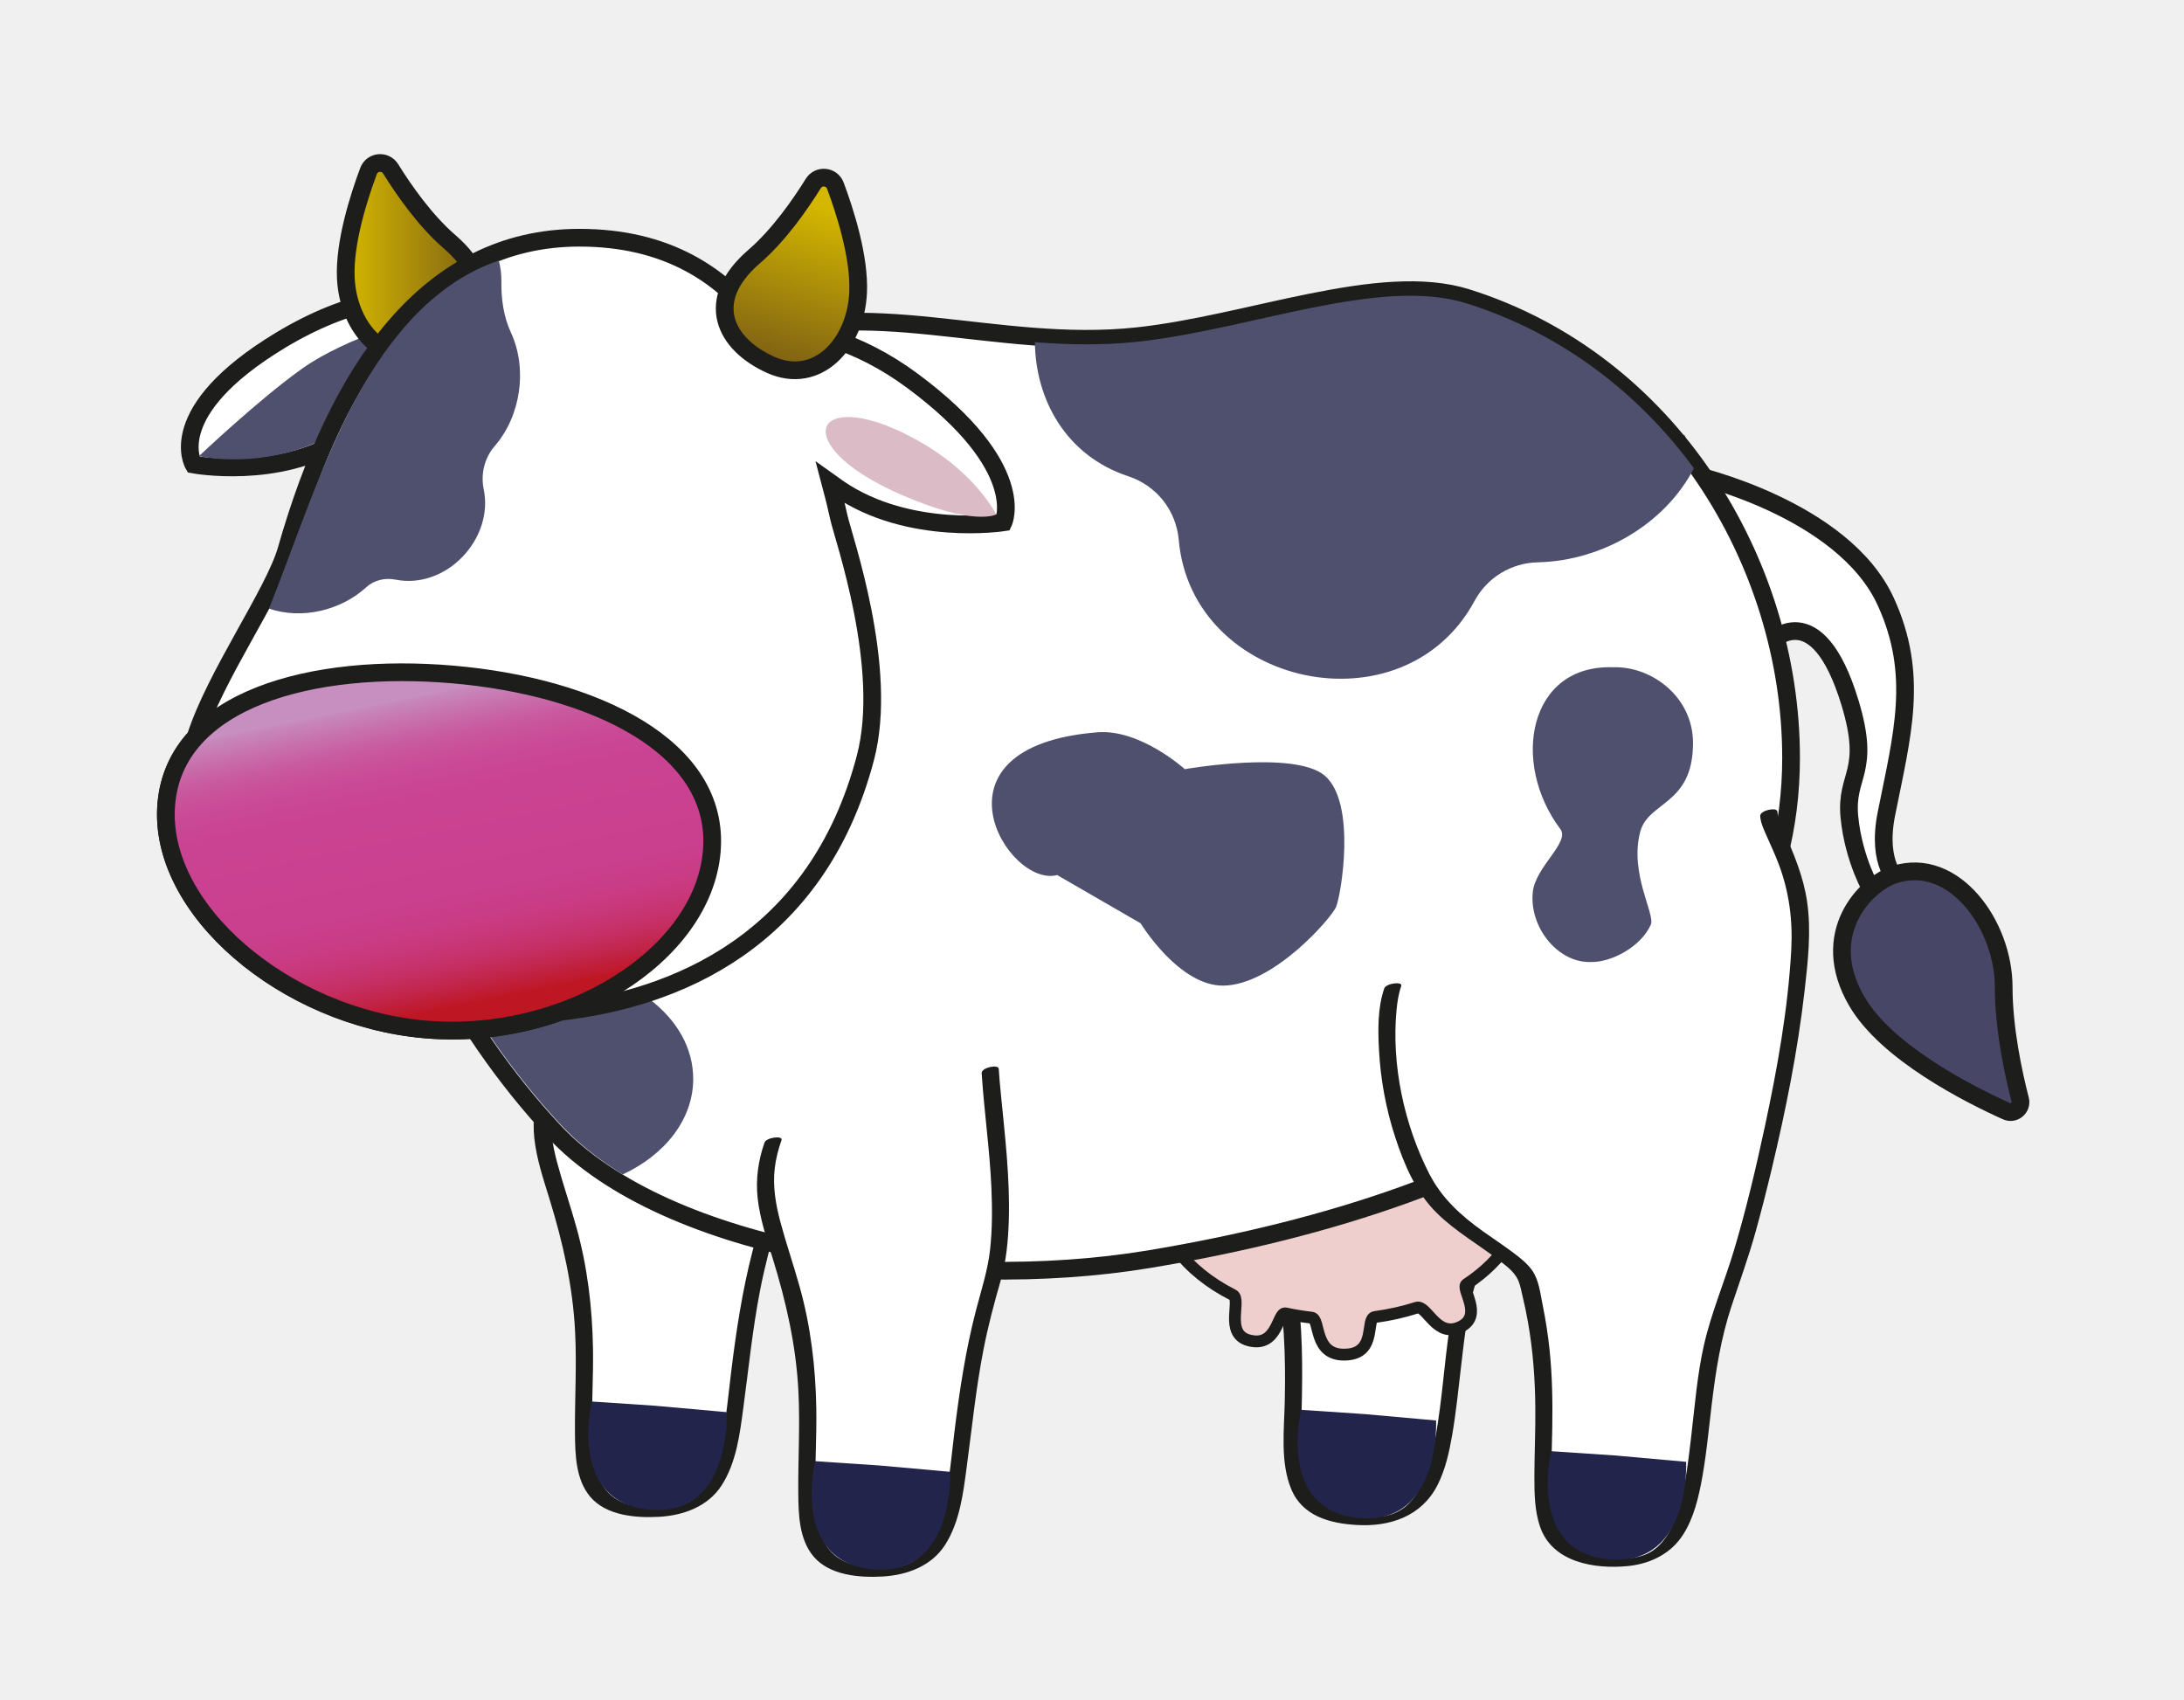
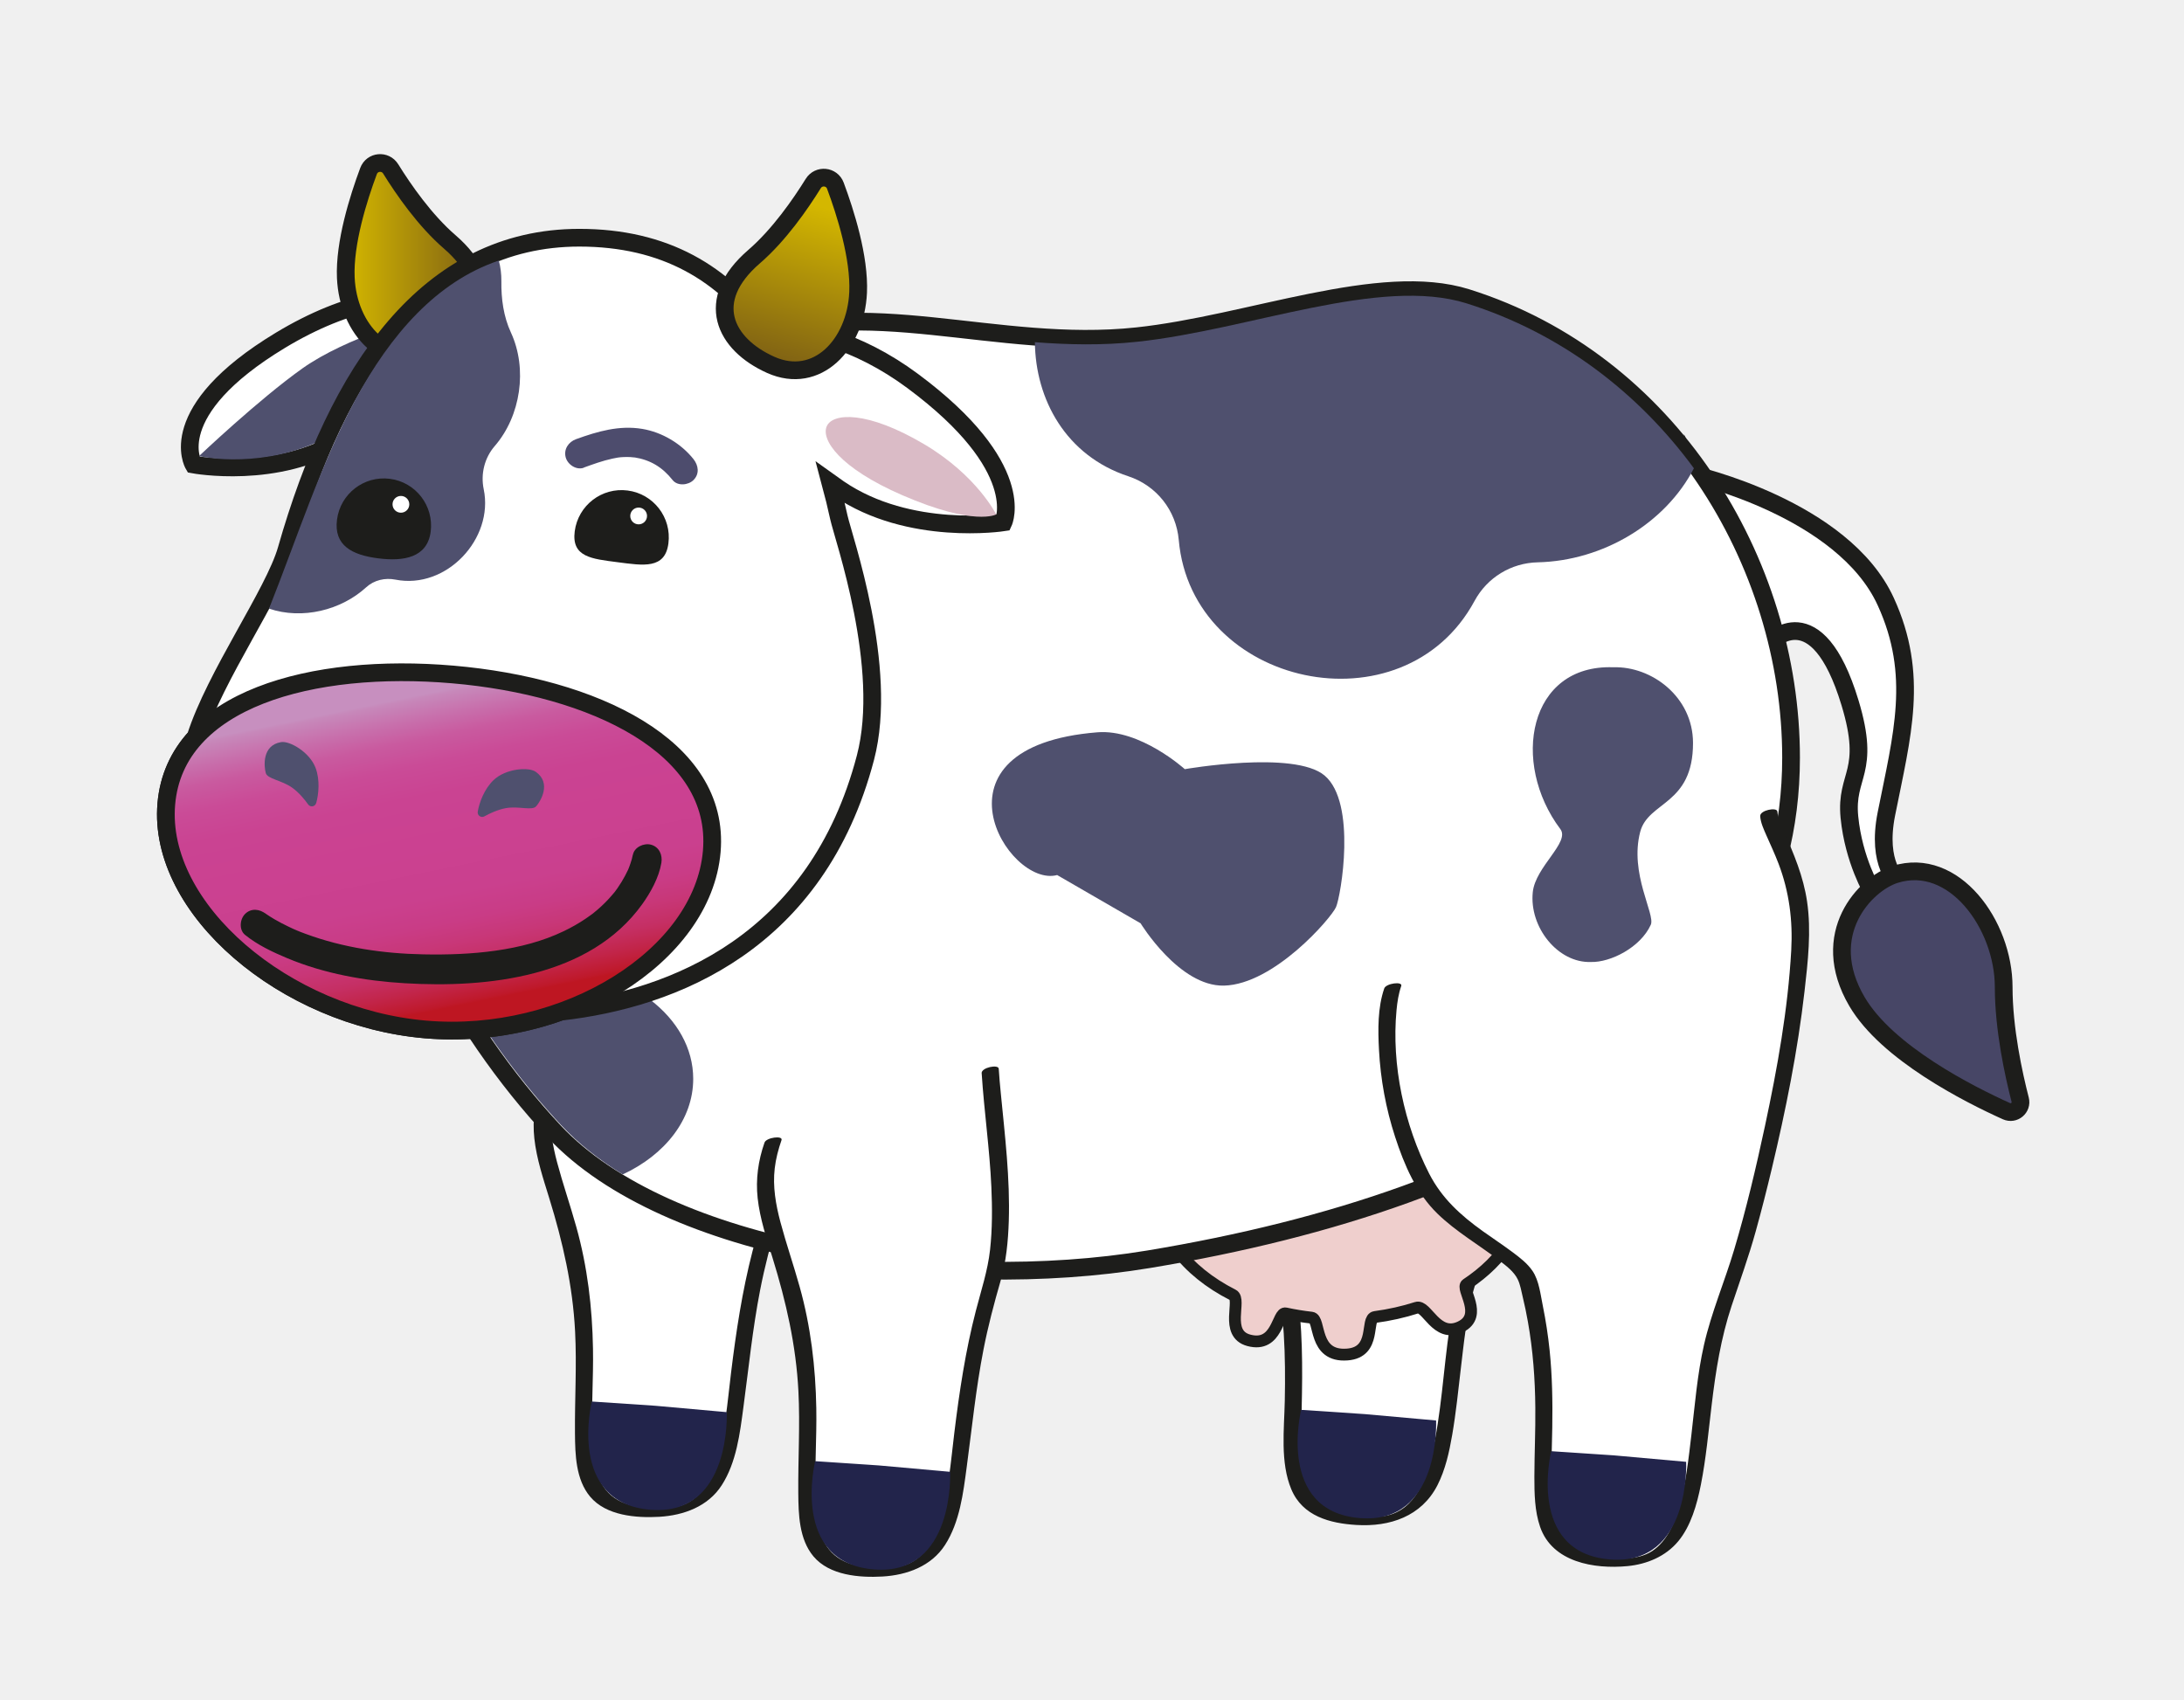
<svg xmlns="http://www.w3.org/2000/svg" xmlns:xlink="http://www.w3.org/1999/xlink" id="Capa_1" viewBox="0 0 369.78 287.8">
  <defs>
-     <style>.cls-1{fill:url(#Degradado_sin_nombre_13);}.cls-1,.cls-2,.cls-3,.cls-4,.cls-5,.cls-6{stroke:#1d1d1b;stroke-miterlimit:10;}.cls-1,.cls-3,.cls-4,.cls-5,.cls-6{stroke-width:3px;}.cls-2{fill:#efcfcd;stroke-width:2px;}.cls-7{fill:#1d1d1b;}.cls-8,.cls-3{fill:#fff;}.cls-9{fill:#22244b;}.cls-10{fill:#dabbc6;}.cls-4{fill:#474666;}.cls-11{fill:#4f506e;}.cls-5{fill:url(#Degradado_sin_nombre_13-2);}.cls-6{fill:url(#Degradado_sin_nombre_36);}</style>
+     <style>.cls-1{fill:#4d4c6d;}.cls-2{fill:url(#Degradado_sin_nombre_13);}.cls-2,.cls-3,.cls-4,.cls-5,.cls-6,.cls-7{stroke:#1d1d1b;stroke-miterlimit:10;}.cls-2,.cls-4,.cls-5,.cls-6,.cls-7{stroke-width:3px;}.cls-3{fill:#efcfcd;stroke-width:2px;}.cls-8{fill:#1d1d1b;}.cls-9,.cls-4{fill:#fff;}.cls-10{fill:#22244b;}.cls-11{fill:#dabbc6;}.cls-5{fill:#474666;}.cls-12{fill:#4f506e;}.cls-6{fill:url(#Degradado_sin_nombre_13-2);}.cls-7{fill:url(#Degradado_sin_nombre_36);}</style>
    <linearGradient id="Degradado_sin_nombre_13" x1="58.53" y1="43.9" x2="81.14" y2="43.9" gradientUnits="userSpaceOnUse">
      <stop offset="0" stop-color="#d4b700" />
      <stop offset="1" stop-color="#7f6114" />
    </linearGradient>
    <linearGradient id="Degradado_sin_nombre_36" x1="69.76" y1="117.94" x2="80.36" y2="169.74" gradientUnits="userSpaceOnUse">
      <stop offset="0" stop-color="#c78fbf" />
      <stop offset=".01" stop-color="#c788ba" />
      <stop offset=".08" stop-color="#c86eab" />
      <stop offset=".14" stop-color="#c95a9f" />
      <stop offset=".22" stop-color="#ca4b97" />
      <stop offset=".32" stop-color="#ca4392" />
      <stop offset=".48" stop-color="#cb4191" />
      <stop offset=".64" stop-color="#ca408e" />
      <stop offset=".73" stop-color="#c93c86" />
      <stop offset=".8" stop-color="#c83778" />
      <stop offset=".87" stop-color="#c52f64" />
      <stop offset=".93" stop-color="#c2254a" />
      <stop offset=".99" stop-color="#bf192b" />
      <stop offset="1" stop-color="#be1622" />
    </linearGradient>
    <linearGradient id="Degradado_sin_nombre_13-2" x1="138.88" y1="34.94" x2="130.99" y2="61.28" xlink:href="#Degradado_sin_nombre_13" />
  </defs>
  <g id="vaca">
    <g id="torso">
      <g id="PatasB">
        <g id="pataI">
-           <path class="cls-8" d="M129.85,171.2c.54,8.75,3.48,25.43.25,36-8.66,28.37-1.62,48.91-19.03,48.91-20.74,0-6.99-19.37-14.87-47.74-3.16-11.37-6.2-16.6-3.13-25.24" />
-           <path class="cls-7" d="M128.4,171.59c.41,6.43,1.35,12.82,1.64,19.26.16,3.55.17,7.12-.22,10.65s-1.51,6.87-2.4,10.31c-1.76,6.79-2.8,13.72-3.65,20.67-.62,5.07-1,10.33-2.55,15.22-1.01,3.2-2.81,6.43-6.29,7.33-2.09.54-4.42.45-6.53.14-1.76-.26-3.53-.8-4.9-1.97-2.68-2.27-3.07-6.13-3.2-9.42-.21-5.15.19-10.31.1-15.46-.12-6.95-.94-13.86-2.82-20.57-1.02-3.66-2.27-7.26-3.25-10.93-.79-2.97-1.33-6.03-.97-9.1.19-1.64.61-3.23,1.15-4.79.29-.82-2.58-.46-2.88.42-1.06,3.04-1.51,6.19-1.16,9.4.38,3.47,1.51,6.82,2.53,10.14,2.29,7.41,3.97,14.77,4.37,22.53.3,5.76-.07,11.5-.02,17.25.03,3.61.13,7.83,2.57,10.74,2.71,3.23,7.78,3.63,11.69,3.41,4.14-.24,8.27-1.74,10.59-5.35,2.49-3.87,3.08-8.77,3.67-13.22.89-6.62,1.55-13.26,2.83-19.82.77-3.97,1.8-7.85,2.92-11.73.94-3.26,1.26-6.67,1.37-10.04.23-7.24-.65-14.46-1.35-21.65-.14-1.39-.26-2.78-.35-4.17-.05-.78-2.96-.22-2.9.78h0Z" />
-           <path class="cls-9" d="M110.18,255.63c-14.24-1.12-9.98-18.33-9.98-18.33l10.78.72,12.07,1.08s.83,17.61-12.87,16.53Z" />
+           <path class="cls-9" d="M129.85,171.2c.54,8.75,3.48,25.43.25,36-8.66,28.37-1.62,48.91-19.03,48.91-20.74,0-6.99-19.37-14.87-47.74-3.16-11.37-6.2-16.6-3.13-25.24" />
+           <path class="cls-8" d="M128.4,171.59c.41,6.43,1.35,12.82,1.64,19.26.16,3.55.17,7.12-.22,10.65s-1.51,6.87-2.4,10.31c-1.76,6.79-2.8,13.72-3.65,20.67-.62,5.07-1,10.33-2.55,15.22-1.01,3.2-2.81,6.43-6.29,7.33-2.09.54-4.42.45-6.53.14-1.76-.26-3.53-.8-4.9-1.97-2.68-2.27-3.07-6.13-3.2-9.42-.21-5.15.19-10.31.1-15.46-.12-6.95-.94-13.86-2.82-20.57-1.02-3.66-2.27-7.26-3.25-10.93-.79-2.97-1.33-6.03-.97-9.1.19-1.64.61-3.23,1.15-4.79.29-.82-2.58-.46-2.88.42-1.06,3.04-1.51,6.19-1.16,9.4.38,3.47,1.51,6.82,2.53,10.14,2.29,7.41,3.97,14.77,4.37,22.53.3,5.76-.07,11.5-.02,17.25.03,3.61.13,7.83,2.57,10.74,2.71,3.23,7.78,3.63,11.69,3.41,4.14-.24,8.27-1.74,10.59-5.35,2.49-3.87,3.08-8.77,3.67-13.22.89-6.62,1.55-13.26,2.83-19.82.77-3.97,1.8-7.85,2.92-11.73.94-3.26,1.26-6.67,1.37-10.04.23-7.24-.65-14.46-1.35-21.65-.14-1.39-.26-2.78-.35-4.17-.05-.78-2.96-.22-2.9.78h0Z" />
+           <path class="cls-10" d="M110.18,255.63c-14.24-1.12-9.98-18.33-9.98-18.33l10.78.72,12.07,1.08s.83,17.61-12.87,16.53Z" />
        </g>
        <g id="pataBackI">
-           <path class="cls-8" d="M249.94,172.62c.54,8.75,5.84,21.71,2.61,32.28-1.83,5.99-4.45,12.17-5.35,17.61-3.26,19.7-1.3,35.61-16.05,35.02-20.72-.82-6.99-19.37-14.87-47.74-1.16-4.18-12.75-8.42-16.95-15.59-7.22-12.32-7.81-28.58-5.87-34.04" />
-           <path class="cls-7" d="M248.49,173.01c.56,8.3,3.64,16.23,3.65,24.61,0,4.82-1.52,9.15-3.08,13.65s-2.91,8.79-3.61,13.43c-1.09,7.24-1.38,14.67-3.07,21.81-1.1,4.66-3.25,9.81-8.66,10.26-4.18.35-9.65-.52-11.81-4.6s-1.62-9.28-1.52-13.65c.16-7.01.19-14-.9-20.95-.32-2.07-.74-4.13-1.24-6.17-.33-1.35-.59-2.59-1.48-3.69-1.78-2.2-4.45-3.72-6.74-5.32-2.87-2-5.81-4.1-8.03-6.84-2.53-3.12-4.1-7.23-5.32-11.02-2.17-6.75-3.41-14.37-2.48-21.46.14-1.06.34-2.11.69-3.13.28-.82-2.58-.46-2.88.42-.84,2.45-.95,5.17-.96,7.73,0,3.83.43,7.67,1.21,11.42.89,4.29,2.25,8.49,4.19,12.42,1.71,3.47,3.9,6.2,6.92,8.62,2.7,2.17,5.68,3.95,8.4,6.09.95.75,1.98,1.57,2.63,2.6.93,1.47,1.13,3.6,1.48,5.28,1.58,7.47,1.81,15.07,1.65,22.68-.1,4.8-.8,10.41,1.11,14.97s6.56,5.76,11.01,6.03c5.67.35,11.03-1.45,13.73-6.73,1.35-2.65,2-5.63,2.5-8.54.64-3.72,1.02-7.49,1.46-11.24.52-4.38.96-8.83,2.11-13.09,1.32-4.91,3.35-9.6,4.7-14.5,2.38-8.66-.41-17.75-2-26.29-.35-1.85-.64-3.71-.77-5.6-.05-.78-2.97-.22-2.9.78h0Z" />
-           <path class="cls-9" d="M230.28,257.04c-14.24-1.12-9.98-18.33-9.98-18.33l10.78.72,12.07,1.08s.83,17.61-12.87,16.53Z" />
+           <path class="cls-9" d="M249.94,172.62c.54,8.75,5.84,21.71,2.61,32.28-1.83,5.99-4.45,12.17-5.35,17.61-3.26,19.7-1.3,35.61-16.05,35.02-20.72-.82-6.99-19.37-14.87-47.74-1.16-4.18-12.75-8.42-16.95-15.59-7.22-12.32-7.81-28.58-5.87-34.04" />
+           <path class="cls-8" d="M248.49,173.01c.56,8.3,3.64,16.23,3.65,24.61,0,4.82-1.52,9.15-3.08,13.65s-2.91,8.79-3.61,13.43c-1.09,7.24-1.38,14.67-3.07,21.81-1.1,4.66-3.25,9.81-8.66,10.26-4.18.35-9.65-.52-11.81-4.6s-1.62-9.28-1.52-13.65c.16-7.01.19-14-.9-20.95-.32-2.07-.74-4.13-1.24-6.17-.33-1.35-.59-2.59-1.48-3.69-1.78-2.2-4.45-3.72-6.74-5.32-2.87-2-5.81-4.1-8.03-6.84-2.53-3.12-4.1-7.23-5.32-11.02-2.17-6.75-3.41-14.37-2.48-21.46.14-1.06.34-2.11.69-3.13.28-.82-2.58-.46-2.88.42-.84,2.45-.95,5.17-.96,7.73,0,3.83.43,7.67,1.21,11.42.89,4.29,2.25,8.49,4.19,12.42,1.71,3.47,3.9,6.2,6.92,8.62,2.7,2.17,5.68,3.95,8.4,6.09.95.75,1.98,1.57,2.63,2.6.93,1.47,1.13,3.6,1.48,5.28,1.58,7.47,1.81,15.07,1.65,22.68-.1,4.8-.8,10.41,1.11,14.97s6.56,5.76,11.01,6.03c5.67.35,11.03-1.45,13.73-6.73,1.35-2.65,2-5.63,2.5-8.54.64-3.72,1.02-7.49,1.46-11.24.52-4.38.96-8.83,2.11-13.09,1.32-4.91,3.35-9.6,4.7-14.5,2.38-8.66-.41-17.75-2-26.29-.35-1.85-.64-3.71-.77-5.6-.05-.78-2.97-.22-2.9.78h0Z" />
+           <path class="cls-10" d="M230.28,257.04c-14.24-1.12-9.98-18.33-9.98-18.33l10.78.72,12.07,1.08s.83,17.61-12.87,16.53Z" />
        </g>
      </g>
-       <path id="ubres" class="cls-2" d="M258.25,201.27c0,6.38-3.82,12.12-9.94,16.16-1.09.72,2.95,5.28-1.02,7.22-4.11,2.01-5.7-3.79-7.45-3.23-2.22.71-4.57,1.24-7.03,1.57-1.68.23.35,5.96-4.69,6.35-5.86.46-4.47-6.06-6.06-6.24-1.5-.17-2.96-.41-4.38-.72s-1.31,5.87-6.23,4.56c-4.21-1.12-1.17-6.92-2.71-7.69-7.93-4.01-13.09-10.57-13.09-17.98,0-12.21,14.02-22.11,31.3-22.11s31.3,9.9,31.3,22.11Z" />
+       <path id="ubres" class="cls-3" d="M258.25,201.27c0,6.38-3.82,12.12-9.94,16.16-1.09.72,2.95,5.28-1.02,7.22-4.11,2.01-5.7-3.79-7.45-3.23-2.22.71-4.57,1.24-7.03,1.57-1.68.23.35,5.96-4.69,6.35-5.86.46-4.47-6.06-6.06-6.24-1.5-.17-2.96-.41-4.38-.72s-1.31,5.87-6.23,4.56c-4.21-1.12-1.17-6.92-2.71-7.69-7.93-4.01-13.09-10.57-13.09-17.98,0-12.21,14.02-22.11,31.3-22.11s31.3,9.9,31.3,22.11Z" />
      <g id="colas">
-         <path id="cola" class="cls-3" d="M286.62,80.35l13.11,28.37s7.85-8.37,13.5,10.27c3.62,11.93-.82,12.05-.1,19.37s3.91,12.62,3.91,12.62l4.37-1.66s-3.74-2.88-2.02-11.51c2.66-13.34,5.58-23.51-.1-35.93-7.22-15.82-32.67-21.52-32.67-21.52Z" />
-         <path id="rabo" class="cls-4" d="M339.25,167.13c0,7.09,1.69,14.79,2.79,19.06.35,1.37-1.03,2.53-2.32,1.95-6.35-2.86-20.22-9.87-25.32-18.57-6.7-11.44,1.43-19.94,6.46-21.52,9.98-3.13,18.39,8.54,18.39,19.08Z" />
+         <path id="cola" class="cls-4" d="M286.62,80.35l13.11,28.37s7.85-8.37,13.5,10.27c3.62,11.93-.82,12.05-.1,19.37s3.91,12.62,3.91,12.62l4.37-1.66s-3.74-2.88-2.02-11.51c2.66-13.34,5.58-23.51-.1-35.93-7.22-15.82-32.67-21.52-32.67-21.52Z" />
+         <path id="rabo" class="cls-5" d="M339.25,167.13c0,7.09,1.69,14.79,2.79,19.06.35,1.37-1.03,2.53-2.32,1.95-6.35-2.86-20.22-9.87-25.32-18.57-6.7-11.44,1.43-19.94,6.46-21.52,9.98-3.13,18.39,8.54,18.39,19.08Z" />
      </g>
-       <path id="cuerpo" class="cls-3" d="M303.25,128.3c0,47.54-46.16,74.54-108.76,84.91-34.86,5.77-81.62-1.27-100.67-21.65-16.51-17.66-30.7-43.95-30.7-66.32,0-28.38,32.71-55.11,62.71-67.36,20.54-8.39,42.67,1.61,66.68-.95,19.04-2.03,41.11-11.13,55.83-6.51,34.2,10.75,54.91,44.63,54.91,77.87Z" />
+       <path id="cuerpo" class="cls-4" d="M303.25,128.3c0,47.54-46.16,74.54-108.76,84.91-34.86,5.77-81.62-1.27-100.67-21.65-16.51-17.66-30.7-43.95-30.7-66.32,0-28.38,32.71-55.11,62.71-67.36,20.54-8.39,42.67,1.61,66.68-.95,19.04-2.03,41.11-11.13,55.83-6.51,34.2,10.75,54.91,44.63,54.91,77.87Z" />
      <g id="PatasF">
        <g id="pataD">
          <g id="pierna">
-             <path class="cls-8" d="M167.66,181.31c.54,8.75,3.48,25.43.25,36-8.66,28.37-1.62,48.91-19.03,48.91-20.74,0-6.99-19.37-14.87-47.74-3.16-11.37-6.2-16.6-3.13-25.24" />
-             <path class="cls-7" d="M166.21,181.7c.41,6.43,1.35,12.82,1.64,19.26.16,3.55.17,7.12-.22,10.65s-1.51,6.87-2.4,10.31c-1.76,6.79-2.8,13.72-3.65,20.67-.62,5.07-1,10.33-2.55,15.22-1.01,3.2-2.81,6.43-6.29,7.33-2.09.54-4.42.45-6.53.14-1.76-.26-3.53-.8-4.9-1.97-2.68-2.27-3.07-6.13-3.2-9.42-.21-5.15.19-10.31.1-15.46-.12-6.95-.94-13.86-2.82-20.57-1.02-3.66-2.27-7.26-3.25-10.93-.79-2.97-1.33-6.03-.97-9.1.19-1.64.61-3.23,1.15-4.79.29-.82-2.58-.46-2.88.42-1.06,3.04-1.51,6.19-1.16,9.4.38,3.47,1.51,6.82,2.53,10.14,2.29,7.41,3.97,14.77,4.37,22.53.3,5.76-.07,11.5-.02,17.25.03,3.61.13,7.83,2.57,10.74,2.71,3.23,7.78,3.63,11.69,3.41,4.14-.24,8.27-1.74,10.59-5.35,2.49-3.87,3.08-8.77,3.67-13.22.89-6.62,1.55-13.26,2.83-19.82.77-3.97,1.8-7.85,2.92-11.73.94-3.26,1.26-6.67,1.37-10.04.23-7.24-.65-14.46-1.35-21.65-.14-1.39-.26-2.78-.35-4.17-.05-.78-2.96-.22-2.9.78h0Z" />
+             <path class="cls-9" d="M167.66,181.31c.54,8.75,3.48,25.43.25,36-8.66,28.37-1.62,48.91-19.03,48.91-20.74,0-6.99-19.37-14.87-47.74-3.16-11.37-6.2-16.6-3.13-25.24" />
+             <path class="cls-8" d="M166.21,181.7c.41,6.43,1.35,12.82,1.64,19.26.16,3.55.17,7.12-.22,10.65s-1.51,6.87-2.4,10.31c-1.76,6.79-2.8,13.72-3.65,20.67-.62,5.07-1,10.33-2.55,15.22-1.01,3.2-2.81,6.43-6.29,7.33-2.09.54-4.42.45-6.53.14-1.76-.26-3.53-.8-4.9-1.97-2.68-2.27-3.07-6.13-3.2-9.42-.21-5.15.19-10.31.1-15.46-.12-6.95-.94-13.86-2.82-20.57-1.02-3.66-2.27-7.26-3.25-10.93-.79-2.97-1.33-6.03-.97-9.1.19-1.64.61-3.23,1.15-4.79.29-.82-2.58-.46-2.88.42-1.06,3.04-1.51,6.19-1.16,9.4.38,3.47,1.51,6.82,2.53,10.14,2.29,7.41,3.97,14.77,4.37,22.53.3,5.76-.07,11.5-.02,17.25.03,3.61.13,7.83,2.57,10.74,2.71,3.23,7.78,3.63,11.69,3.41,4.14-.24,8.27-1.74,10.59-5.35,2.49-3.87,3.08-8.77,3.67-13.22.89-6.62,1.55-13.26,2.83-19.82.77-3.97,1.8-7.85,2.92-11.73.94-3.26,1.26-6.67,1.37-10.04.23-7.24-.65-14.46-1.35-21.65-.14-1.39-.26-2.78-.35-4.17-.05-.78-2.96-.22-2.9.78h0Z" />
          </g>
-           <path id="pesuna" class="cls-9" d="M148,265.73c-14.24-1.12-9.98-18.33-9.98-18.33l10.78.72,12.07,1.08s.83,17.61-12.87,16.53Z" />
+           <path id="pesuna" class="cls-10" d="M148,265.73c-14.24-1.12-9.98-18.33-9.98-18.33l10.78.72,12.07,1.08s.83,17.61-12.87,16.53Z" />
        </g>
        <g id="pataBackD">
          <g id="pierna-2">
-             <path class="cls-8" d="M299.47,137.81c.2,3.25,5.76,9.69,5.35,21-.7,19.17-7.88,46.44-9.91,53.09-1.83,5.99-4.45,12.17-5.35,17.61-3.26,19.7-1.3,35.61-16.05,35.02-20.72-.82-6.99-19.37-14.87-47.74-1.16-4.18-12.75-8.42-16.95-15.59-7.22-12.32-7.81-28.58-5.87-34.04" />
-             <path class="cls-7" d="M298.02,138.2c.09,1.14.61,2.23,1.06,3.26.7,1.58,1.43,3.15,2.05,4.77,1.81,4.75,2.43,9.61,2.15,14.68-.56,10-2.35,19.93-4.44,29.71-1.51,7.04-3.17,14.09-5.23,20.99-1.61,5.39-3.85,10.6-5.1,16.09-1.13,4.97-1.54,10.14-2.13,15.19-.48,4.09-.93,8.24-2.06,12.2-.8,2.81-2.06,5.86-4.6,7.53s-6.31,1.36-9.23.76c-2.42-.5-4.72-1.66-6.03-3.84s-1.59-4.86-1.71-7.33c-.17-3.5.02-7.01.07-10.51.07-4.37,0-8.74-.45-13.09-.26-2.5-.64-4.99-1.14-7.46-.4-1.93-.63-4.31-1.76-5.97-.87-1.28-2.16-2.26-3.39-3.18-1.64-1.22-3.35-2.35-5.02-3.54-3.77-2.7-6.95-5.58-9.09-9.76-4.21-8.25-6.4-18.39-5.52-27.66.13-1.38.34-2.78.8-4.1.28-.82-2.58-.46-2.88.42-1.12,3.25-1.07,7-.89,10.39.26,5,1.18,9.99,2.73,14.74s3.58,9.53,7.18,13.01c3.15,3.06,6.97,5.24,10.43,7.9,1.15.88,2.52,1.89,3.16,3.23.43.9.6,1.97.83,2.93.34,1.41.64,2.84.89,4.27.85,4.79,1.21,9.64,1.25,14.5.04,3.91-.15,7.81-.16,11.71,0,2.82.04,5.79.97,8.48,2.07,6,9.17,7.18,14.77,6.65,3.28-.31,6.47-1.63,8.61-4.2s3.18-6.23,3.84-9.58c.89-4.5,1.29-9.08,1.84-13.62.68-5.69,1.55-11.2,3.36-16.66,1.39-4.19,2.9-8.34,4.08-12.6.98-3.53,1.88-7.08,2.73-10.64,2.36-9.9,4.38-19.92,5.54-30.03.57-5,1.17-10.2.43-15.2-.62-4.25-2.25-8.09-3.97-11.98-.46-1.03-.97-2.12-1.06-3.26-.07-.79-2.98-.21-2.9.78h0Z" />
+             <path class="cls-9" d="M299.47,137.81c.2,3.25,5.76,9.69,5.35,21-.7,19.17-7.88,46.44-9.91,53.09-1.83,5.99-4.45,12.17-5.35,17.61-3.26,19.7-1.3,35.61-16.05,35.02-20.72-.82-6.99-19.37-14.87-47.74-1.16-4.18-12.75-8.42-16.95-15.59-7.22-12.32-7.81-28.58-5.87-34.04" />
+             <path class="cls-8" d="M298.02,138.2c.09,1.14.61,2.23,1.06,3.26.7,1.58,1.43,3.15,2.05,4.77,1.81,4.75,2.43,9.61,2.15,14.68-.56,10-2.35,19.93-4.44,29.71-1.51,7.04-3.17,14.09-5.23,20.99-1.61,5.39-3.85,10.6-5.1,16.09-1.13,4.97-1.54,10.14-2.13,15.19-.48,4.09-.93,8.24-2.06,12.2-.8,2.81-2.06,5.86-4.6,7.53s-6.31,1.36-9.23.76c-2.42-.5-4.72-1.66-6.03-3.84s-1.59-4.86-1.71-7.33c-.17-3.5.02-7.01.07-10.51.07-4.37,0-8.74-.45-13.09-.26-2.5-.64-4.99-1.14-7.46-.4-1.93-.63-4.31-1.76-5.97-.87-1.28-2.16-2.26-3.39-3.18-1.64-1.22-3.35-2.35-5.02-3.54-3.77-2.7-6.95-5.58-9.09-9.76-4.21-8.25-6.4-18.39-5.52-27.66.13-1.38.34-2.78.8-4.1.28-.82-2.58-.46-2.88.42-1.12,3.25-1.07,7-.89,10.39.26,5,1.18,9.99,2.73,14.74s3.58,9.53,7.18,13.01c3.15,3.06,6.97,5.24,10.43,7.9,1.15.88,2.52,1.89,3.16,3.23.43.9.6,1.97.83,2.93.34,1.41.64,2.84.89,4.27.85,4.79,1.21,9.64,1.25,14.5.04,3.91-.15,7.81-.16,11.71,0,2.82.04,5.79.97,8.48,2.07,6,9.17,7.18,14.77,6.65,3.28-.31,6.47-1.63,8.61-4.2s3.18-6.23,3.84-9.58c.89-4.5,1.29-9.08,1.84-13.62.68-5.69,1.55-11.2,3.36-16.66,1.39-4.19,2.9-8.34,4.08-12.6.98-3.53,1.88-7.08,2.73-10.64,2.36-9.9,4.38-19.92,5.54-30.03.57-5,1.17-10.2.43-15.2-.62-4.25-2.25-8.09-3.97-11.98-.46-1.03-.97-2.12-1.06-3.26-.07-.79-2.98-.21-2.9.78h0Z" />
          </g>
-           <path id="pesuna-2" class="cls-9" d="M272.62,264.04c-14.24-1.12-9.98-18.33-9.98-18.33l10.78.72,12.07,1.08s.83,17.61-12.87,16.53Z" />
-           <path id="manchaPata" class="cls-11" d="M277.71,140.84c-1.86,7.09,2.59,13.98,1.79,15.74-1.74,3.84-6.83,6.4-10.14,6.3-5.57.2-10.46-5.87-9.84-11.83.45-4.31,6.34-8.44,4.67-10.67-8.46-11.26-5.39-27.92,8.96-27.4,6.48-.21,13.48,4.99,13.5,12.79.02,10.56-7.57,9.87-8.94,15.07Z" />
+           <path id="pesuna-2" class="cls-10" d="M272.62,264.04c-14.24-1.12-9.98-18.33-9.98-18.33l10.78.72,12.07,1.08s.83,17.61-12.87,16.53Z" />
+           <path id="manchaPata" class="cls-12" d="M277.71,140.84c-1.86,7.09,2.59,13.98,1.79,15.74-1.74,3.84-6.83,6.4-10.14,6.3-5.57.2-10.46-5.87-9.84-11.83.45-4.31,6.34-8.44,4.67-10.67-8.46-11.26-5.39-27.92,8.96-27.4,6.48-.21,13.48,4.99,13.5,12.79.02,10.56-7.57,9.87-8.94,15.07Z" />
        </g>
      </g>
      <g id="manchas">
-         <path id="lomo" class="cls-11" d="M286.8,79.29c-4.8,9.28-15.34,15.66-26.44,15.92-4.5.1-8.55,2.57-10.69,6.52-12.05,22.34-47.9,14.58-50.09-10.3-.44-5.01-3.76-9.21-8.54-10.79-10.6-3.49-15.72-13.04-15.82-22.7,5.65.43,11.41.56,17.29-.07,19.04-2.02,41.11-11.13,55.82-6.5,16.04,5.05,29.11,15.16,38.47,27.92Z" />
-         <path id="panza" class="cls-11" d="M226.2,153.6c-.83,1.86-10.49,13.07-18.96,13.28-7.59.18-14.12-10.55-14.12-10.55l-14.13-8.17c-8.38,2.24-22.99-21.78,6.81-24.17,7.26-.59,14.8,6.24,14.8,6.24,0,0,18.53-3.24,23.66,1.07,5.5,4.62,2.77,20.43,1.94,22.3Z" />
-         <path id="cuello" class="cls-11" d="M117.37,182.67c0,6.86-4.79,12.87-11.94,16.18-4.02-2.48-7.54-5.26-10.42-8.34-6.22-6.66-12.12-14.55-17.05-22.99,4.11-2.34,9.22-3.74,14.74-3.74,13.62,0,24.67,8.46,24.67,18.89Z" />
+         <path id="lomo" class="cls-12" d="M286.8,79.29c-4.8,9.28-15.34,15.66-26.44,15.92-4.5.1-8.55,2.57-10.69,6.52-12.05,22.34-47.9,14.58-50.09-10.3-.44-5.01-3.76-9.21-8.54-10.79-10.6-3.49-15.72-13.04-15.82-22.7,5.65.43,11.41.56,17.29-.07,19.04-2.02,41.11-11.13,55.82-6.5,16.04,5.05,29.11,15.16,38.47,27.92Z" />
+         <path id="panza" class="cls-12" d="M226.2,153.6c-.83,1.86-10.49,13.07-18.96,13.28-7.59.18-14.12-10.55-14.12-10.55l-14.13-8.17c-8.38,2.24-22.99-21.78,6.81-24.17,7.26-.59,14.8,6.24,14.8,6.24,0,0,18.53-3.24,23.66,1.07,5.5,4.62,2.77,20.43,1.94,22.3Z" />
+         <path id="cuello" class="cls-12" d="M117.37,182.67c0,6.86-4.79,12.87-11.94,16.18-4.02-2.48-7.54-5.26-10.42-8.34-6.22-6.66-12.12-14.55-17.05-22.99,4.11-2.34,9.22-3.74,14.74-3.74,13.62,0,24.67,8.46,24.67,18.89Z" />
      </g>
    </g>
    <g id="cabeza">
      <g id="orejaI">
-         <path id="orejaI-2" class="cls-3" d="M72.81,53.25c-2.92-4.61-14.11-2.41-25.32,4.36-20.01,12.09-14.73,21.04-14.73,21.04,0,0,14.26,2.66,25.32-4.36,11.06-7.01,17.66-16.44,14.73-21.04Z" />
-         <path id="sobra" class="cls-11" d="M33.7,77.22c4.07.89,15.2,1.57,24.91-5.09,10.45-7.15,16.74-16.65,12.54-18.41,0,0-12.49,3.37-19.91,8.63s-17.54,14.87-17.54,14.87Z" />
+         <path id="orejaI-2" class="cls-4" d="M72.81,53.25c-2.92-4.61-14.11-2.41-25.32,4.36-20.01,12.09-14.73,21.04-14.73,21.04,0,0,14.26,2.66,25.32-4.36,11.06-7.01,17.66-16.44,14.73-21.04Z" />
+         <path id="sobra" class="cls-12" d="M33.7,77.22c4.07.89,15.2,1.57,24.91-5.09,10.45-7.15,16.74-16.65,12.54-18.41,0,0-12.49,3.37-19.91,8.63s-17.54,14.87-17.54,14.87Z" />
      </g>
-       <path id="cuernoI" class="cls-1" d="M58.55,47.03c.39,8.8,6.96,15.76,14.79,12.27s11.43-10.9,2.82-18.33c-4.23-3.65-7.85-8.89-10.01-12.37-.92-1.49-3.14-1.28-3.75.36-1.71,4.58-4.11,12.17-3.85,18.08Z" />
-       <path id="cara" class="cls-3" d="M169.9,88.44s-15.93,2.48-27.88-5.7c-.48-.33-.95-.66-1.41-.99.51,1.9.98,3.85,1.42,5.85.76,3.45,8.52,25.4,4.5,40.69-8.22,31.3-32.49,40.86-51.6,43.01-7.05,2.52-14.95,3.69-22.92,3-23.76-2.05-45.38-20.42-43.85-38.18.38-4.48,2.15-8.22,4.95-11.28,3.29-10.4,13.31-24.44,15.4-31.77,8.65-30.35,23.87-52.82,49.58-52.82,14.43,0,24.56,5.97,31.79,16.34,5.44-1.68,15.41,1.06,24.64,7.91,19.73,14.64,15.38,23.94,15.38,23.94Z" />
-       <path id="ocico" class="cls-6" d="M120.51,144.17c-1.53,17.76-24.74,32.18-48.5,30.13-23.76-2.05-45.38-20.42-43.85-38.19s24.76-23.96,48.52-21.91c23.76,2.05,45.36,12.21,43.83,29.97Z" />
-       <path class="cls-10" d="M168.67,87.1s-3.63,2.07-15.91-3.26c-10.62-4.61-13.78-9.4-12.78-11.67,1-2.28,6.85-2.67,16.51,3.05,8.94,5.3,12.18,11.88,12.18,11.88Z" />
-       <path class="cls-11" d="M81.9,82.84c1.74,8.36-6.31,17.01-14.95,15.3-1.76-.35-3.62.08-4.94,1.29-4.25,3.89-10.83,5.53-16.46,3.62,4.69-11.81,8.79-24.59,14.61-35.36,5.99-11.08,13.78-20.02,24.29-23.57.31,1.11.45,2.3.44,3.5-.04,2.97.36,5.97,1.61,8.67,2.85,6.16,1.68,14.14-2.74,19.24-1.73,2-2.4,4.72-1.86,7.31Z" />
-       <path id="cuernoD" class="cls-5" d="M145.29,49.51c-.39,8.8-6.96,15.76-14.79,12.27-7.82-3.5-11.43-10.9-2.82-18.33,4.23-3.65,7.85-8.89,10.01-12.37.92-1.49,3.14-1.28,3.75.36,1.71,4.58,4.11,12.17,3.85,18.08Z" />
+       <path id="cuernoI" class="cls-2" d="M58.55,47.03c.39,8.8,6.96,15.76,14.79,12.27s11.43-10.9,2.82-18.33c-4.23-3.65-7.85-8.89-10.01-12.37-.92-1.49-3.14-1.28-3.75.36-1.71,4.58-4.11,12.17-3.85,18.08Z" />
+       <path id="cara" class="cls-4" d="M169.9,88.44s-15.93,2.48-27.88-5.7c-.48-.33-.95-.66-1.41-.99.51,1.9.98,3.85,1.42,5.85.76,3.45,8.52,25.4,4.5,40.69-8.22,31.3-32.49,40.86-51.6,43.01-7.05,2.52-14.95,3.69-22.92,3-23.76-2.05-45.38-20.42-43.85-38.18.38-4.48,2.15-8.22,4.95-11.28,3.29-10.4,13.31-24.44,15.4-31.77,8.65-30.35,23.87-52.82,49.58-52.82,14.43,0,24.56,5.97,31.79,16.34,5.44-1.68,15.41,1.06,24.64,7.91,19.73,14.64,15.38,23.94,15.38,23.94Z" />
+       <path id="ocico" class="cls-7" d="M120.51,144.17c-1.53,17.76-24.74,32.18-48.5,30.13-23.76-2.05-45.38-20.42-43.85-38.19s24.76-23.96,48.52-21.91c23.76,2.05,45.36,12.21,43.83,29.97Z" />
+       <path class="cls-11" d="M168.67,87.1s-3.63,2.07-15.91-3.26c-10.62-4.61-13.78-9.4-12.78-11.67,1-2.28,6.85-2.67,16.51,3.05,8.94,5.3,12.18,11.88,12.18,11.88Z" />
+       <path class="cls-12" d="M81.9,82.84c1.74,8.36-6.31,17.01-14.95,15.3-1.76-.35-3.62.08-4.94,1.29-4.25,3.89-10.83,5.53-16.46,3.62,4.69-11.81,8.79-24.59,14.61-35.36,5.99-11.08,13.78-20.02,24.29-23.57.31,1.11.45,2.3.44,3.5-.04,2.97.36,5.97,1.61,8.67,2.85,6.16,1.68,14.14-2.74,19.24-1.73,2-2.4,4.72-1.86,7.31Z" />
+       <path id="cuernoD" class="cls-6" d="M145.29,49.51c-.39,8.8-6.96,15.76-14.79,12.27-7.82-3.5-11.43-10.9-2.82-18.33,4.23-3.65,7.85-8.89,10.01-12.37.92-1.49,3.14-1.28,3.75.36,1.71,4.58,4.11,12.17,3.85,18.08Z" />
+       <g id="gesto_feliz">
+         <path class="cls-12" d="M80.89,137.42c-.11.64.56,1.12,1.13.8.9-.5,2.25-1.14,3.63-1.39,2.17-.39,4.43.48,5.13-.31.74-.84,2.65-3.96-.09-5.85-1.21-.84-5.04-.55-7.11,1.4-1.61,1.53-2.43,3.84-2.69,5.35Z" />
+         <path class="cls-12" d="M53.53,135.97c-.18.63-.99.76-1.36.23-.6-.84-1.54-2-2.68-2.82-1.79-1.28-4.2-1.48-4.49-2.49-.3-1.08-.68-4.71,2.61-5.24,1.45-.23,4.79,1.68,5.81,4.33.79,2.07.53,4.51.12,5.99Z" />
+         <path class="cls-8" d="M72.92,90.02c-.56,4.38-4.54,5.08-8.92,4.51-4.38-.56-7.51-2.17-6.94-6.55s4.57-7.47,8.95-6.91,7.47,4.57,6.91,8.95Z" />
+         <circle class="cls-9" cx="67.88" cy="85.39" r="1.42" />
+         <path class="cls-8" d="M113.17,92.01c-.57,4.38-4.23,3.75-8.61,3.18-4.38-.57-7.82-.86-7.25-5.24s4.58-7.47,8.96-6.9,7.47,4.58,6.9,8.96Z" />
+         <circle class="cls-9" cx="108.13" cy="87.36" r="1.42" />
+         <path class="cls-1" d="M98.84,79.17c1.6-.58,3.2-1.16,4.86-1.52.69-.15,1.12-.23,1.84-.26.39-.02.79-.02,1.18,0,.1,0,1.01.11.69.05,2.71.43,4.74,1.66,6.47,3.84.84,1.06,2.66.88,3.54,0,1.05-1.05.84-2.47,0-3.54-2.11-2.65-5.33-4.56-8.67-5.12-3.91-.65-7.57.42-11.22,1.74-1.27.46-2.12,1.7-1.75,3.08.34,1.23,1.8,2.21,3.08,1.75h0Z" />
+         <path class="cls-8" d="M107.14,144.75c-.08.48-.23.96-.39,1.43-.08.23-.17.46-.25.7-.04.09-.25.61-.05.14s-.05.12-.1.23c-.33.69-.68,1.37-1.08,2.02-.22.36-.45.71-.68,1.05-.13.18-.26.36-.39.54-.08.1-.29.37.08-.09-.09.12-.18.23-.28.35-.68.82-1.4,1.6-2.18,2.32-.42.39-.85.76-1.3,1.12-.12.09-.23.19-.35.28.34-.26.02-.02-.04.02-.32.23-.64.46-.96.68-1.18.8-2.42,1.5-3.71,2.12-7.07,3.41-15.81,4.09-23.76,3.93-6.79-.13-13.61-1.12-20-3.49-.3-.11-.6-.23-.9-.34-.15-.06-.97-.4-.42-.17-.53-.22-1.05-.46-1.56-.71-.8-.38-1.58-.79-2.34-1.23-.49-.29-.98-.59-1.45-.92-.35-.25-.77-.6,0,.02-1.05-.85-2.51-1.03-3.54,0-.88.88-1.06,2.68,0,3.54,2.13,1.72,4.64,2.9,7.15,3.95,6.3,2.63,13.14,3.84,19.93,4.24,14,.83,31.28-1.02,40.15-13.36,1.45-2.02,2.84-4.53,3.26-7.02.22-1.33-.35-2.69-1.75-3.08-1.2-.33-2.85.41-3.08,1.75h0Z" />
+       </g>
    </g>
  </g>
</svg>
